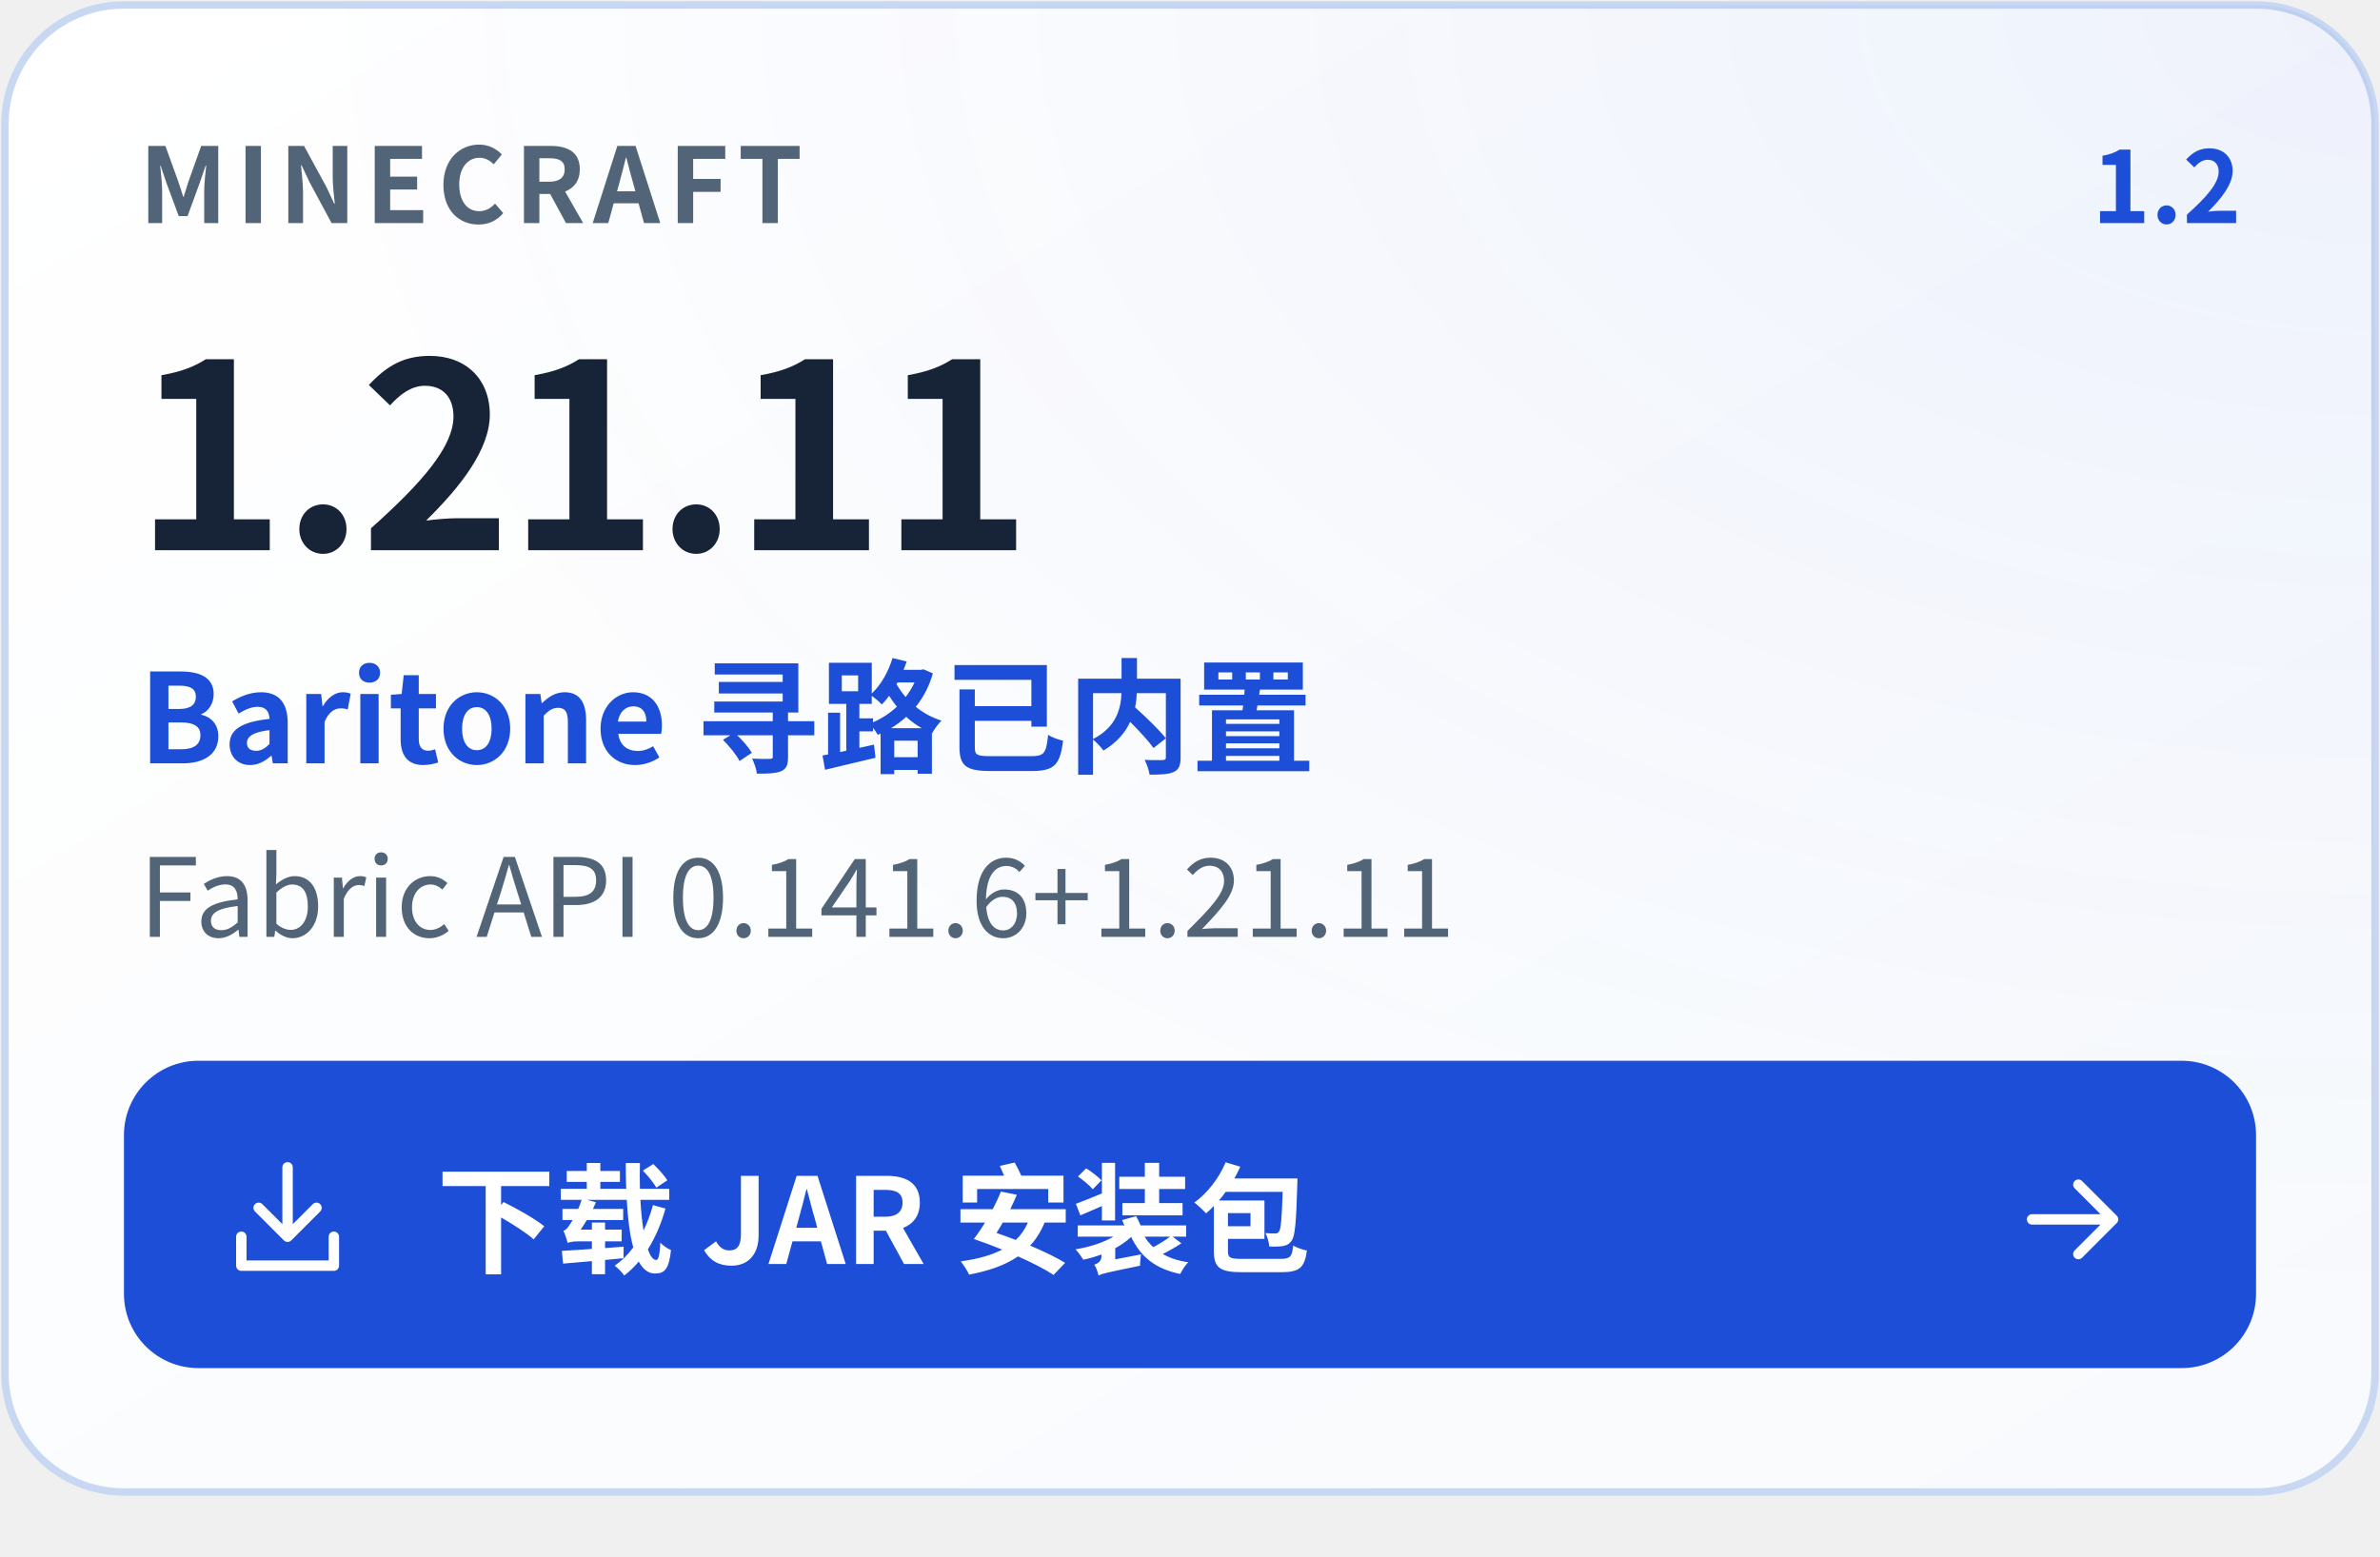
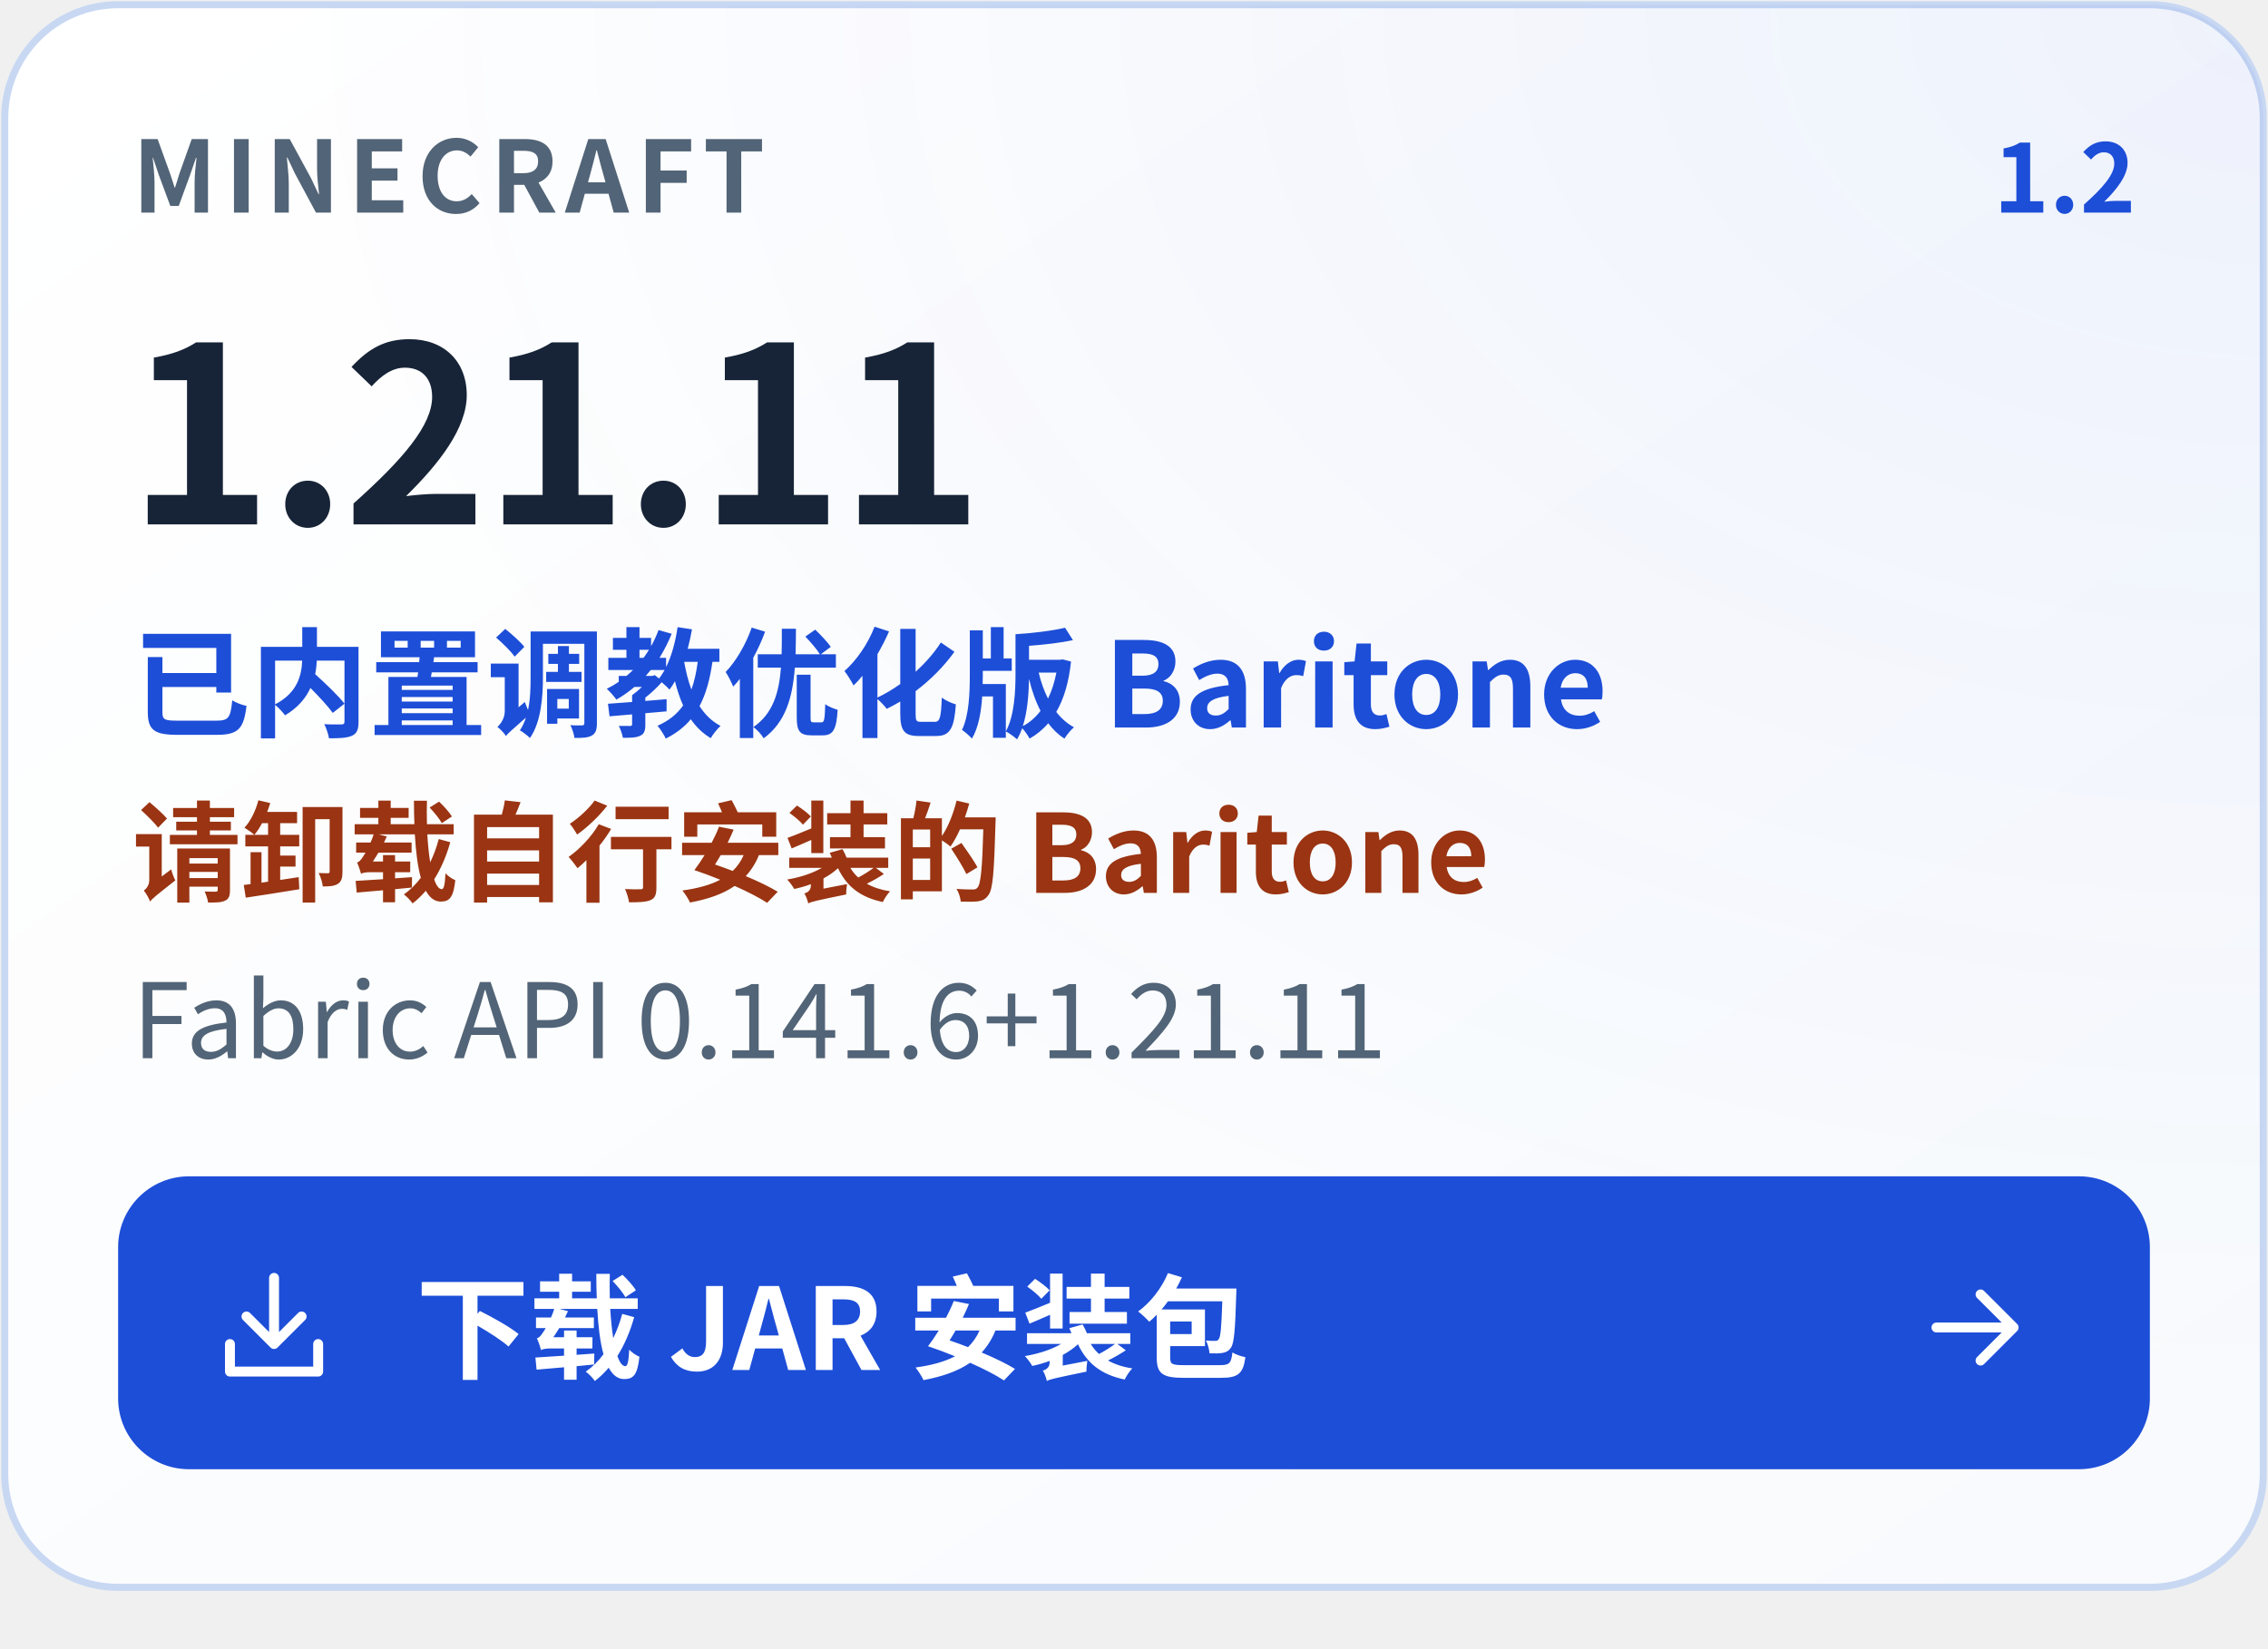
- <svg xmlns="http://www.w3.org/2000/svg" width="480" height="314" viewBox="0 0 480 314" role="img" aria-label="下载 Minecraft 1.21.11 JAR · 正式版 1.2 · Baritone 寻路已内置">
+ <svg xmlns="http://www.w3.org/2000/svg" width="480" height="349" viewBox="0 0 480 349" role="img" aria-label="下载 Minecraft 1.21.11 JAR · 正式版 1.2 · 已内置调教优化版 Baritone · 请卸载自行安装的 Baritone">
  <defs>
    <linearGradient id="bg" x1="0" y1="0" x2="1" y2="1">
      <stop stop-color="#FFFFFF" />
      <stop offset="1" stop-color="#F8FAFD" />
    </linearGradient>
    <radialGradient id="glow" cx="100%" cy="0%" r="110%">
      <stop stop-color="#1D4ED8" stop-opacity=".06" />
      <stop offset=".8" stop-color="#1D4ED8" stop-opacity="0" />
    </radialGradient>
  </defs>
  <g font-family="Segoe UI, Microsoft YaHei, Noto Sans CJK SC, PingFang SC, Arial, sans-serif">
-     <rect x="1" y="1" width="478" height="300" rx="24" fill="url(#bg)" stroke="#C8D8F3" stroke-width="1.5" />
-     <rect x="1" y="1" width="478" height="300" rx="24" fill="url(#glow)" />
+     <rect x="1" y="1" width="478" height="335" rx="24" fill="url(#bg)" stroke="#C8D8F3" stroke-width="1.5" />
+     <rect x="1" y="1" width="478" height="335" rx="24" fill="url(#glow)" />
    <text x="28" y="45" font-size="21" fill="#526477" font-weight="600" letter-spacing="1.7">MINECRAFT</text>
    <text x="452" y="45" font-size="20" fill="#1D4ED8" font-weight="650" id="release-version" text-anchor="end">1.2</text>
    <text x="27" y="111" font-size="52" fill="#172437" font-weight="700" id="game-version" letter-spacing="-1">1.21.11</text>
-     <text x="28" y="154" font-size="25" fill="#1D4ED8" font-weight="600" id="download-note">Baritone 寻路已内置</text>
-     <text x="28" y="189" font-size="22" fill="#526477" font-weight="400" id="fabric-api">Fabric API  0.141.6+1.21.11</text>
-     <rect x="25" y="214" width="430" height="62" rx="15" fill="#1D4ED8" />
-     <g transform="translate(44 232) scale(1.166667)" fill="none" stroke="#FFFFFF" stroke-width="1.8" stroke-linecap="round" stroke-linejoin="round">
+     <text x="28" y="154" font-size="25" fill="#1D4ED8" font-weight="600" id="download-note">已内置调教优化版 Baritone</text>
+     <text x="28" y="189" font-size="23" fill="#9A3412" font-weight="650" id="baritone-warning">请卸载自行安装的 Baritone</text>
+     <text x="28" y="224" font-size="22" fill="#526477" font-weight="400" id="fabric-api">Fabric API  0.141.6+1.21.11</text>
+     <rect x="25" y="249" width="430" height="62" rx="15" fill="#1D4ED8" />
+     <g transform="translate(44 267) scale(1.166667)" fill="none" stroke="#FFFFFF" stroke-width="1.8" stroke-linecap="round" stroke-linejoin="round">
      <path d="M12 3v12m-5-5 5 5 5-5M4 15v5h16v-5" />
    </g>
-     <text x="88" y="255" font-size="24" fill="#FFFFFF" font-weight="650">下载 JAR 安装包</text>
-     <g transform="translate(404 232) scale(1.166667)" fill="none" stroke="#FFFFFF" stroke-width="1.8" stroke-linecap="round" stroke-linejoin="round">
+     <text x="88" y="290" font-size="24" fill="#FFFFFF" font-weight="650">下载 JAR 安装包</text>
+     <g transform="translate(404 267) scale(1.166667)" fill="none" stroke="#FFFFFF" stroke-width="1.8" stroke-linecap="round" stroke-linejoin="round">
      <path d="M5 12h14m-6-6 6 6-6 6" />
    </g>
  </g>
</svg>
